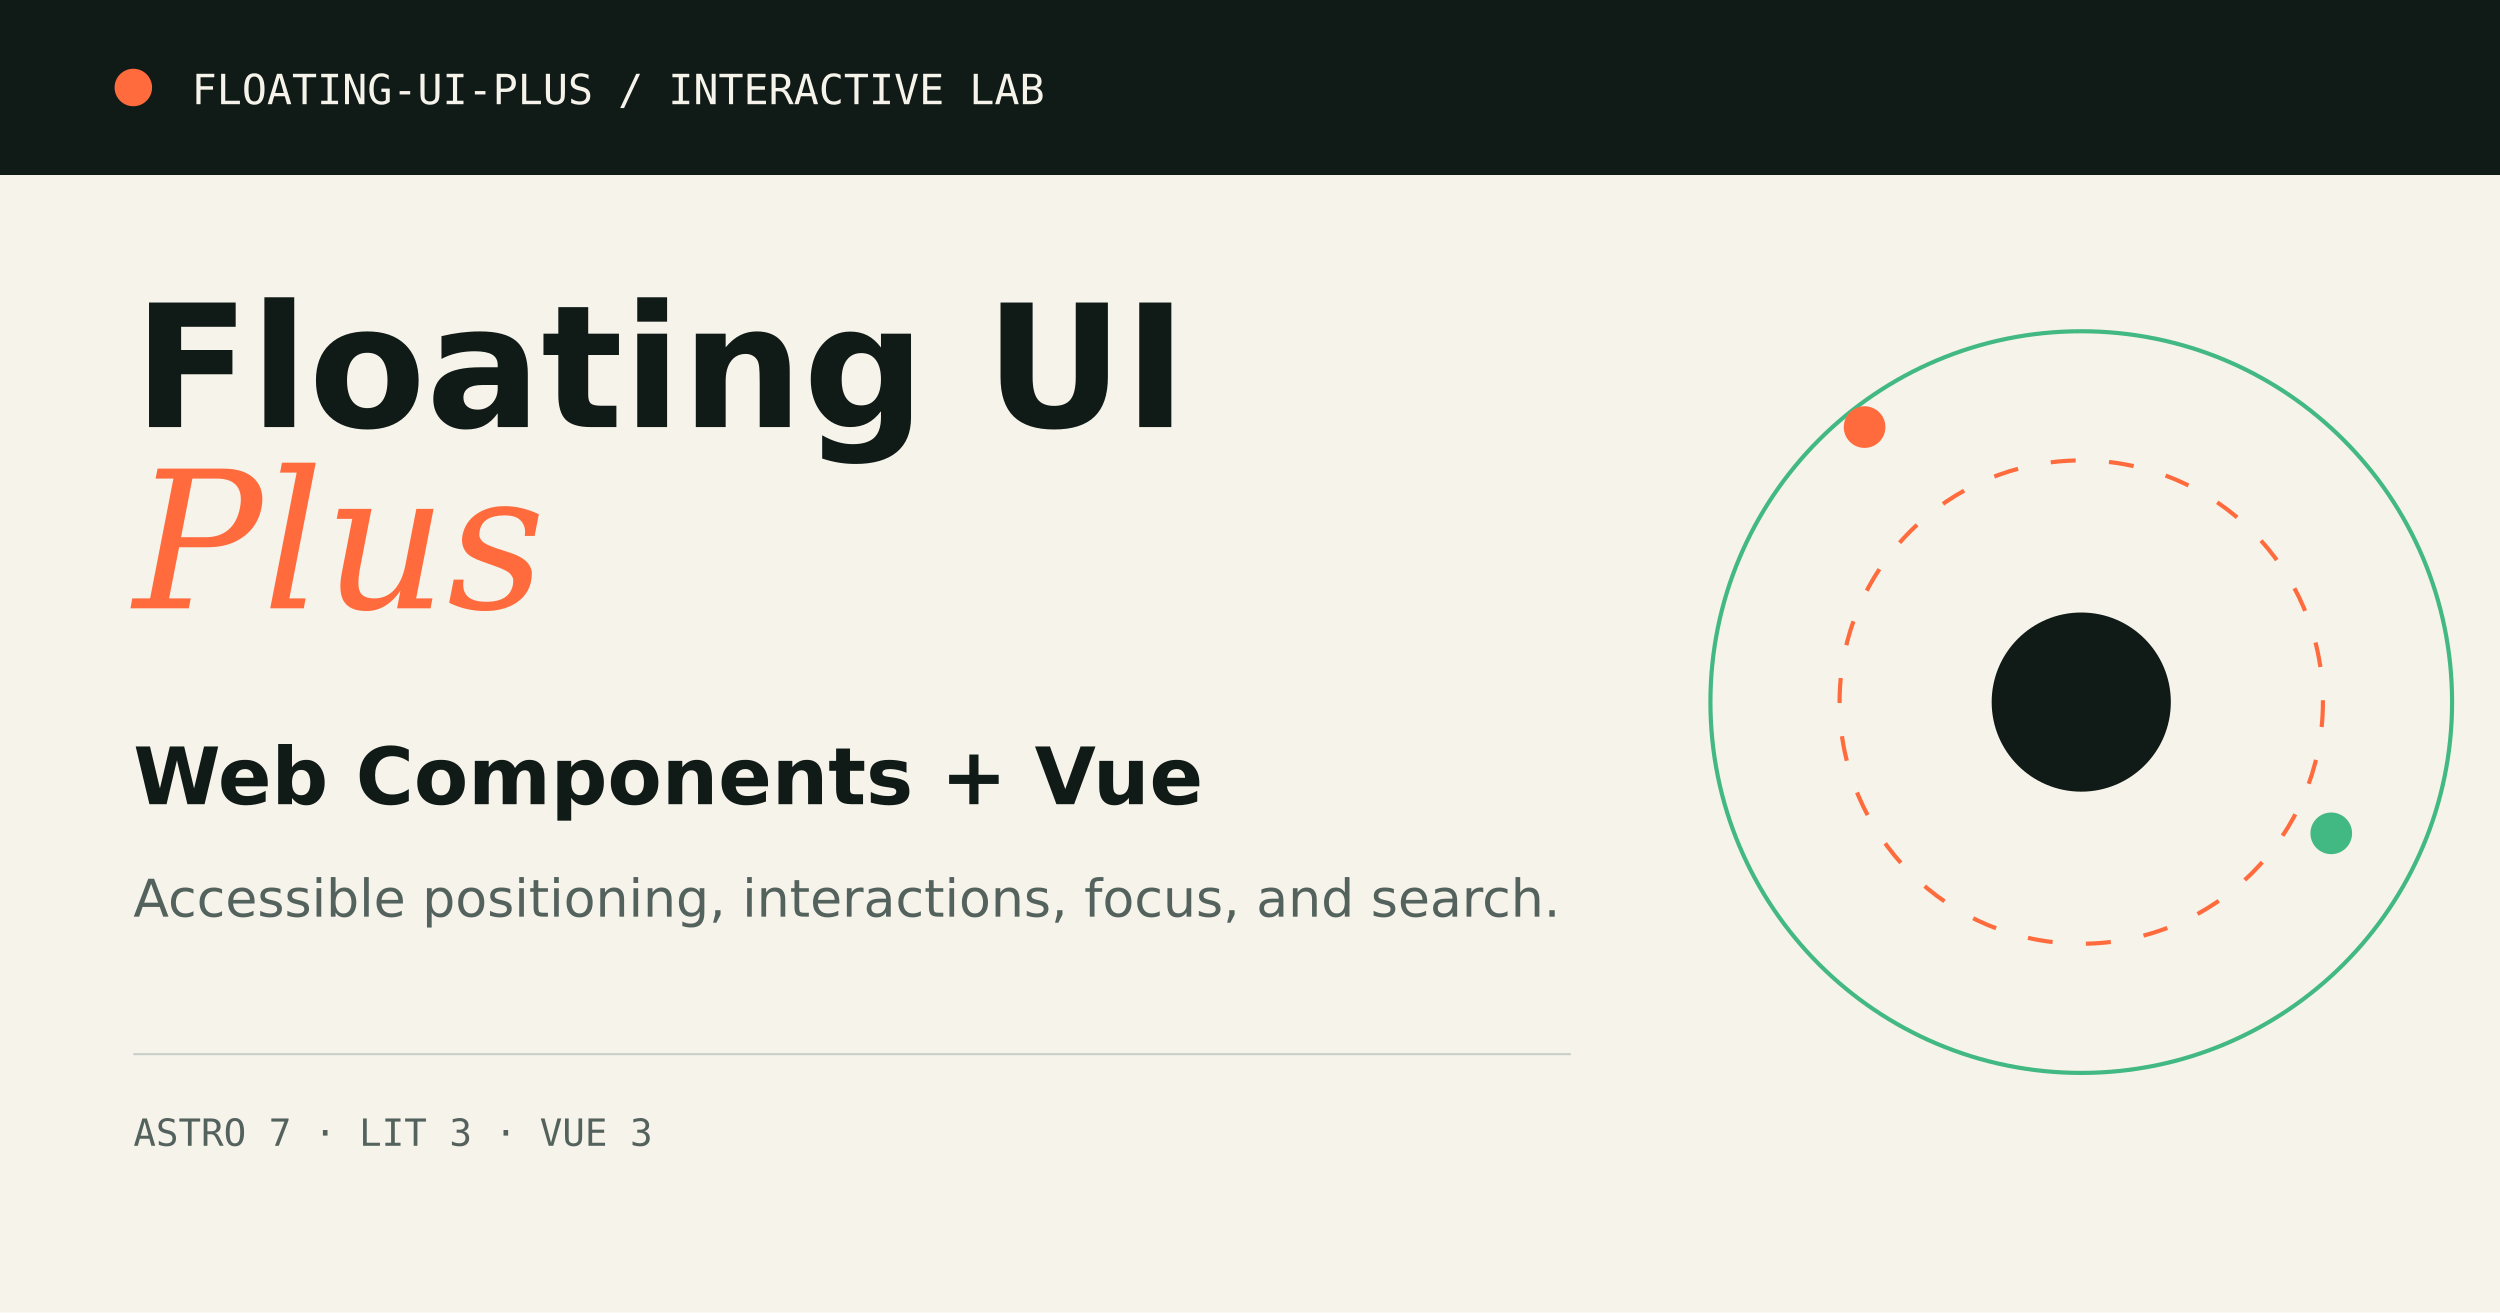
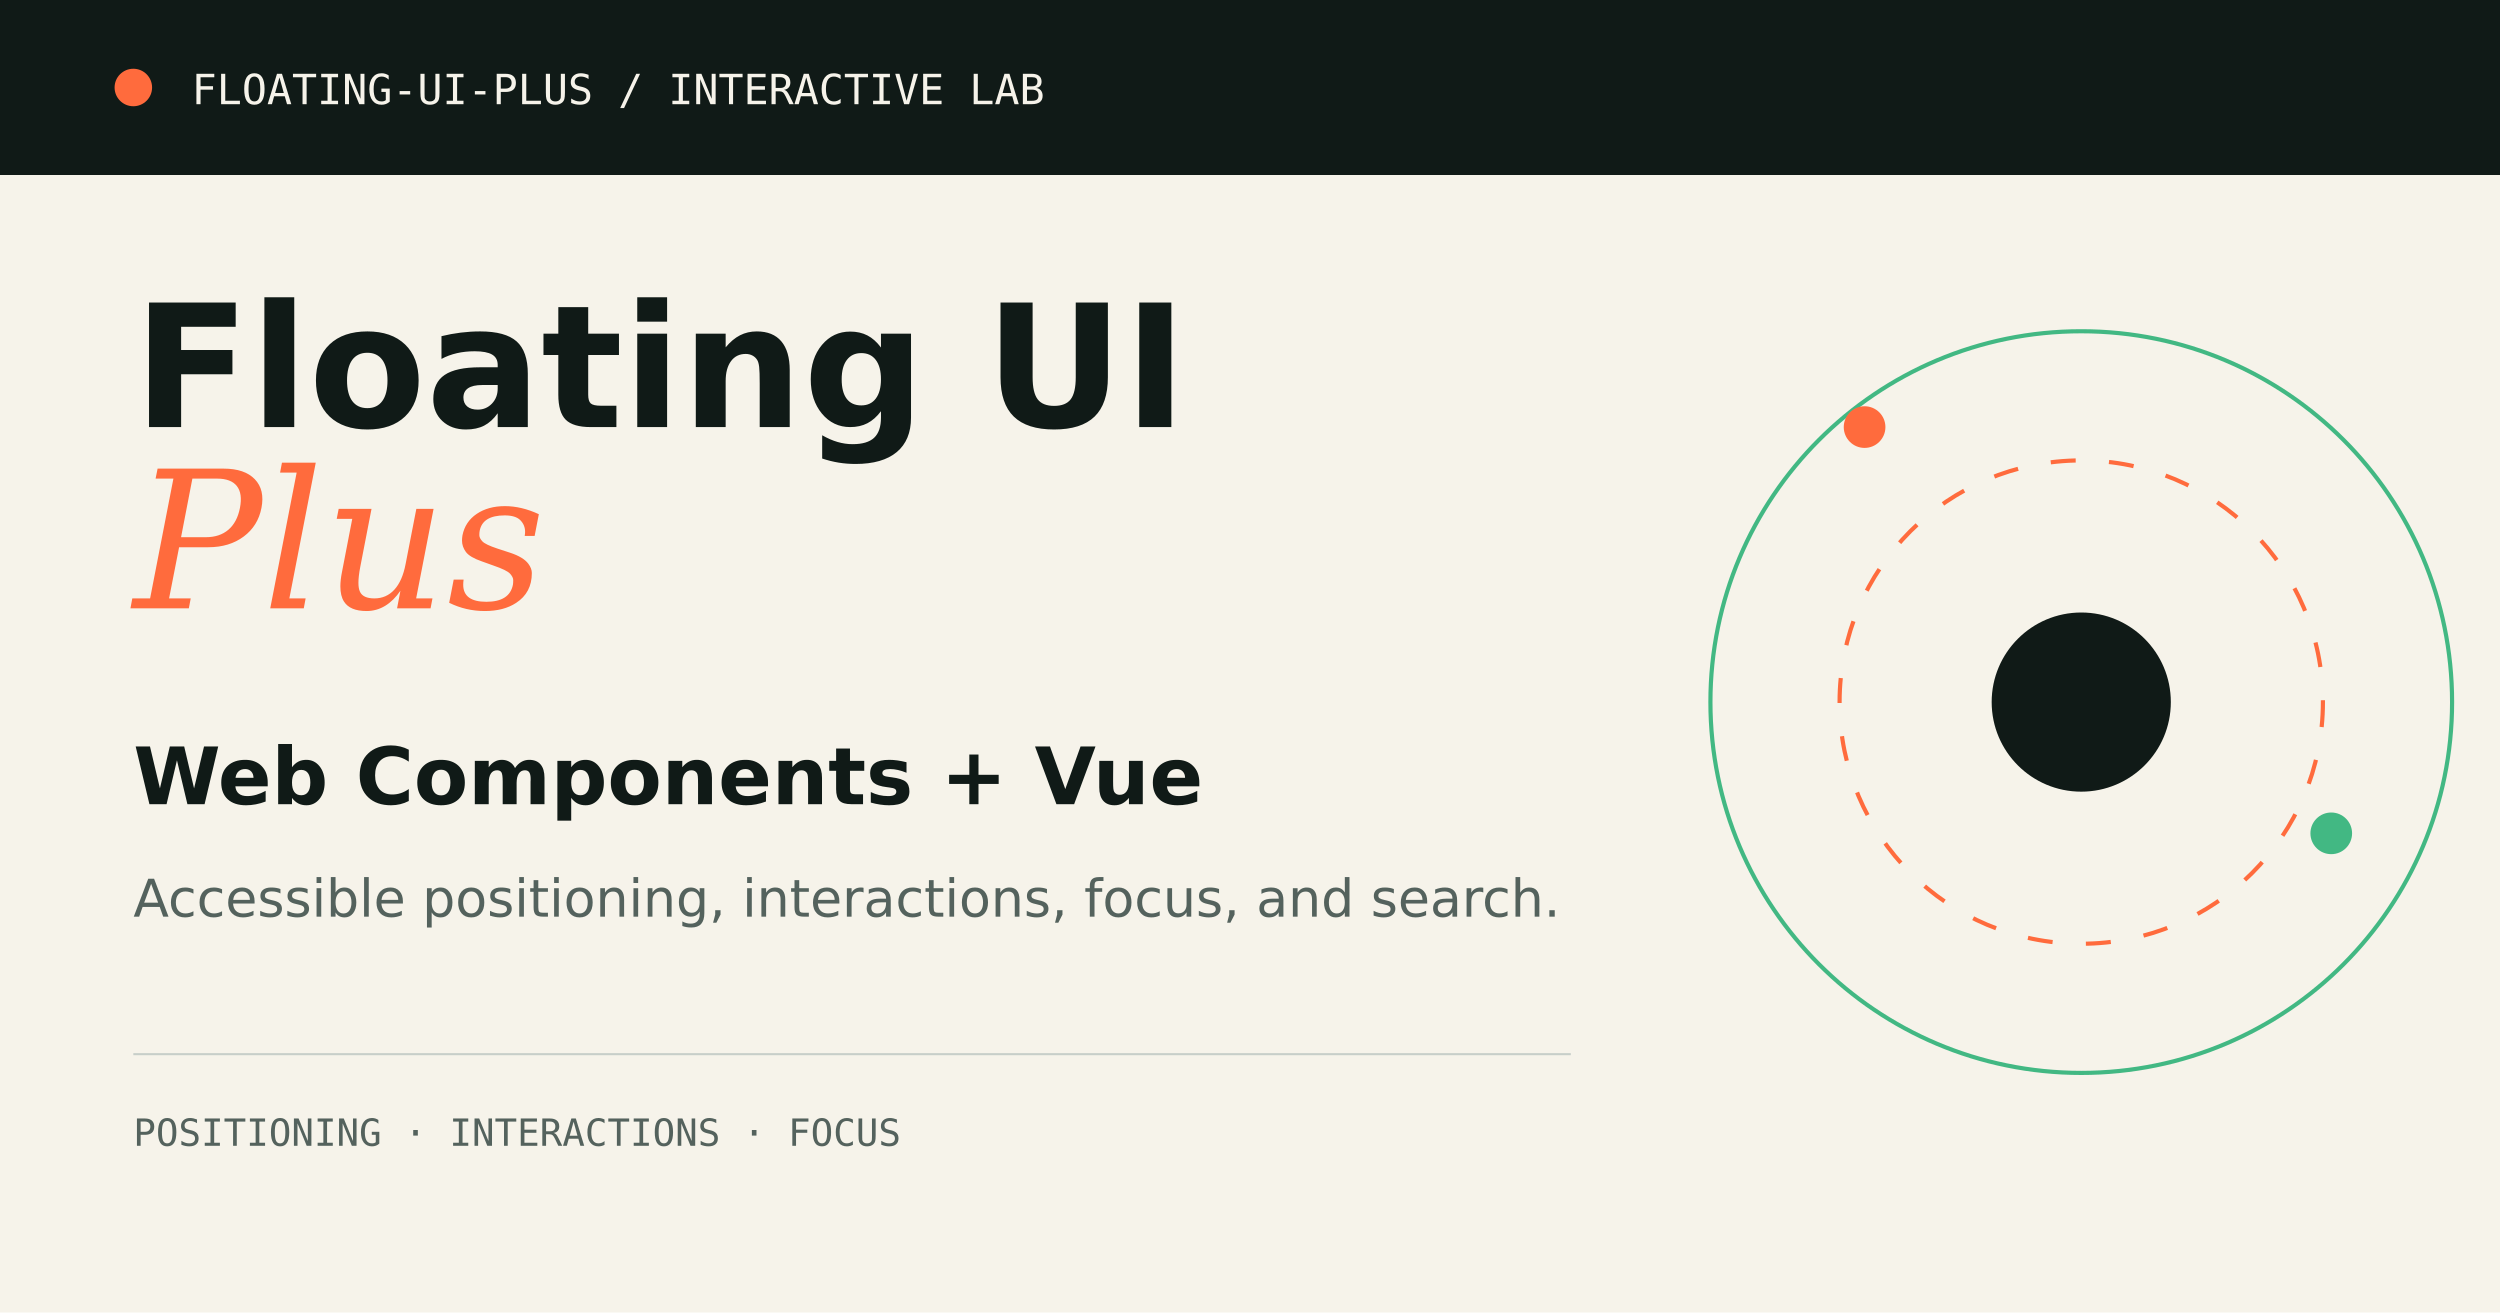
<svg xmlns="http://www.w3.org/2000/svg" width="1200" height="630" viewBox="0 0 1200 630">
  <rect width="1200" height="630" fill="#f6f3ea" />
  <path d="M0 0h1200v84H0z" fill="#101a17" />
  <circle cx="64" cy="42" r="9" fill="#ff6b3d" />
  <text x="92" y="50" fill="#f6f3ea" font-family="DejaVu Sans Mono, monospace" font-size="20">FLOATING-UI-PLUS / INTERACTIVE LAB</text>
  <circle cx="999" cy="337" r="178" fill="none" stroke="#42b883" stroke-width="2" />
  <circle cx="999" cy="337" r="116" fill="none" stroke="#ff6b3d" stroke-width="2" stroke-dasharray="12 16" />
  <circle cx="999" cy="337" r="43" fill="#101a17" />
  <circle cx="895" cy="205" r="10" fill="#ff6b3d" />
  <circle cx="1119" cy="400" r="10" fill="#42b883" />
  <text x="64" y="205" fill="#101a17" font-family="DejaVu Sans, sans-serif" font-size="82" font-weight="700">Floating UI</text>
  <text x="64" y="292" fill="#ff6b3d" font-family="DejaVu Serif, serif" font-size="92" font-style="italic">Plus</text>
  <text x="64" y="386" fill="#101a17" font-family="DejaVu Sans, sans-serif" font-size="38" font-weight="600">Web Components + Vue</text>
  <text x="64" y="440" fill="#54625d" font-family="DejaVu Sans, sans-serif" font-size="25">Accessible positioning, interactions, focus, and search.</text>
  <path d="M64 506h690" stroke="#c7cec9" />
-   <text x="64" y="550" fill="#54625d" font-family="DejaVu Sans Mono, monospace" font-size="18">ASTRO 7  ·  LIT 3  ·  VUE 3</text>
+   <text x="64" y="550" fill="#54625d" font-family="DejaVu Sans Mono, monospace" font-size="18">POSITIONING  ·  INTERACTIONS  ·  FOCUS</text>
</svg>
